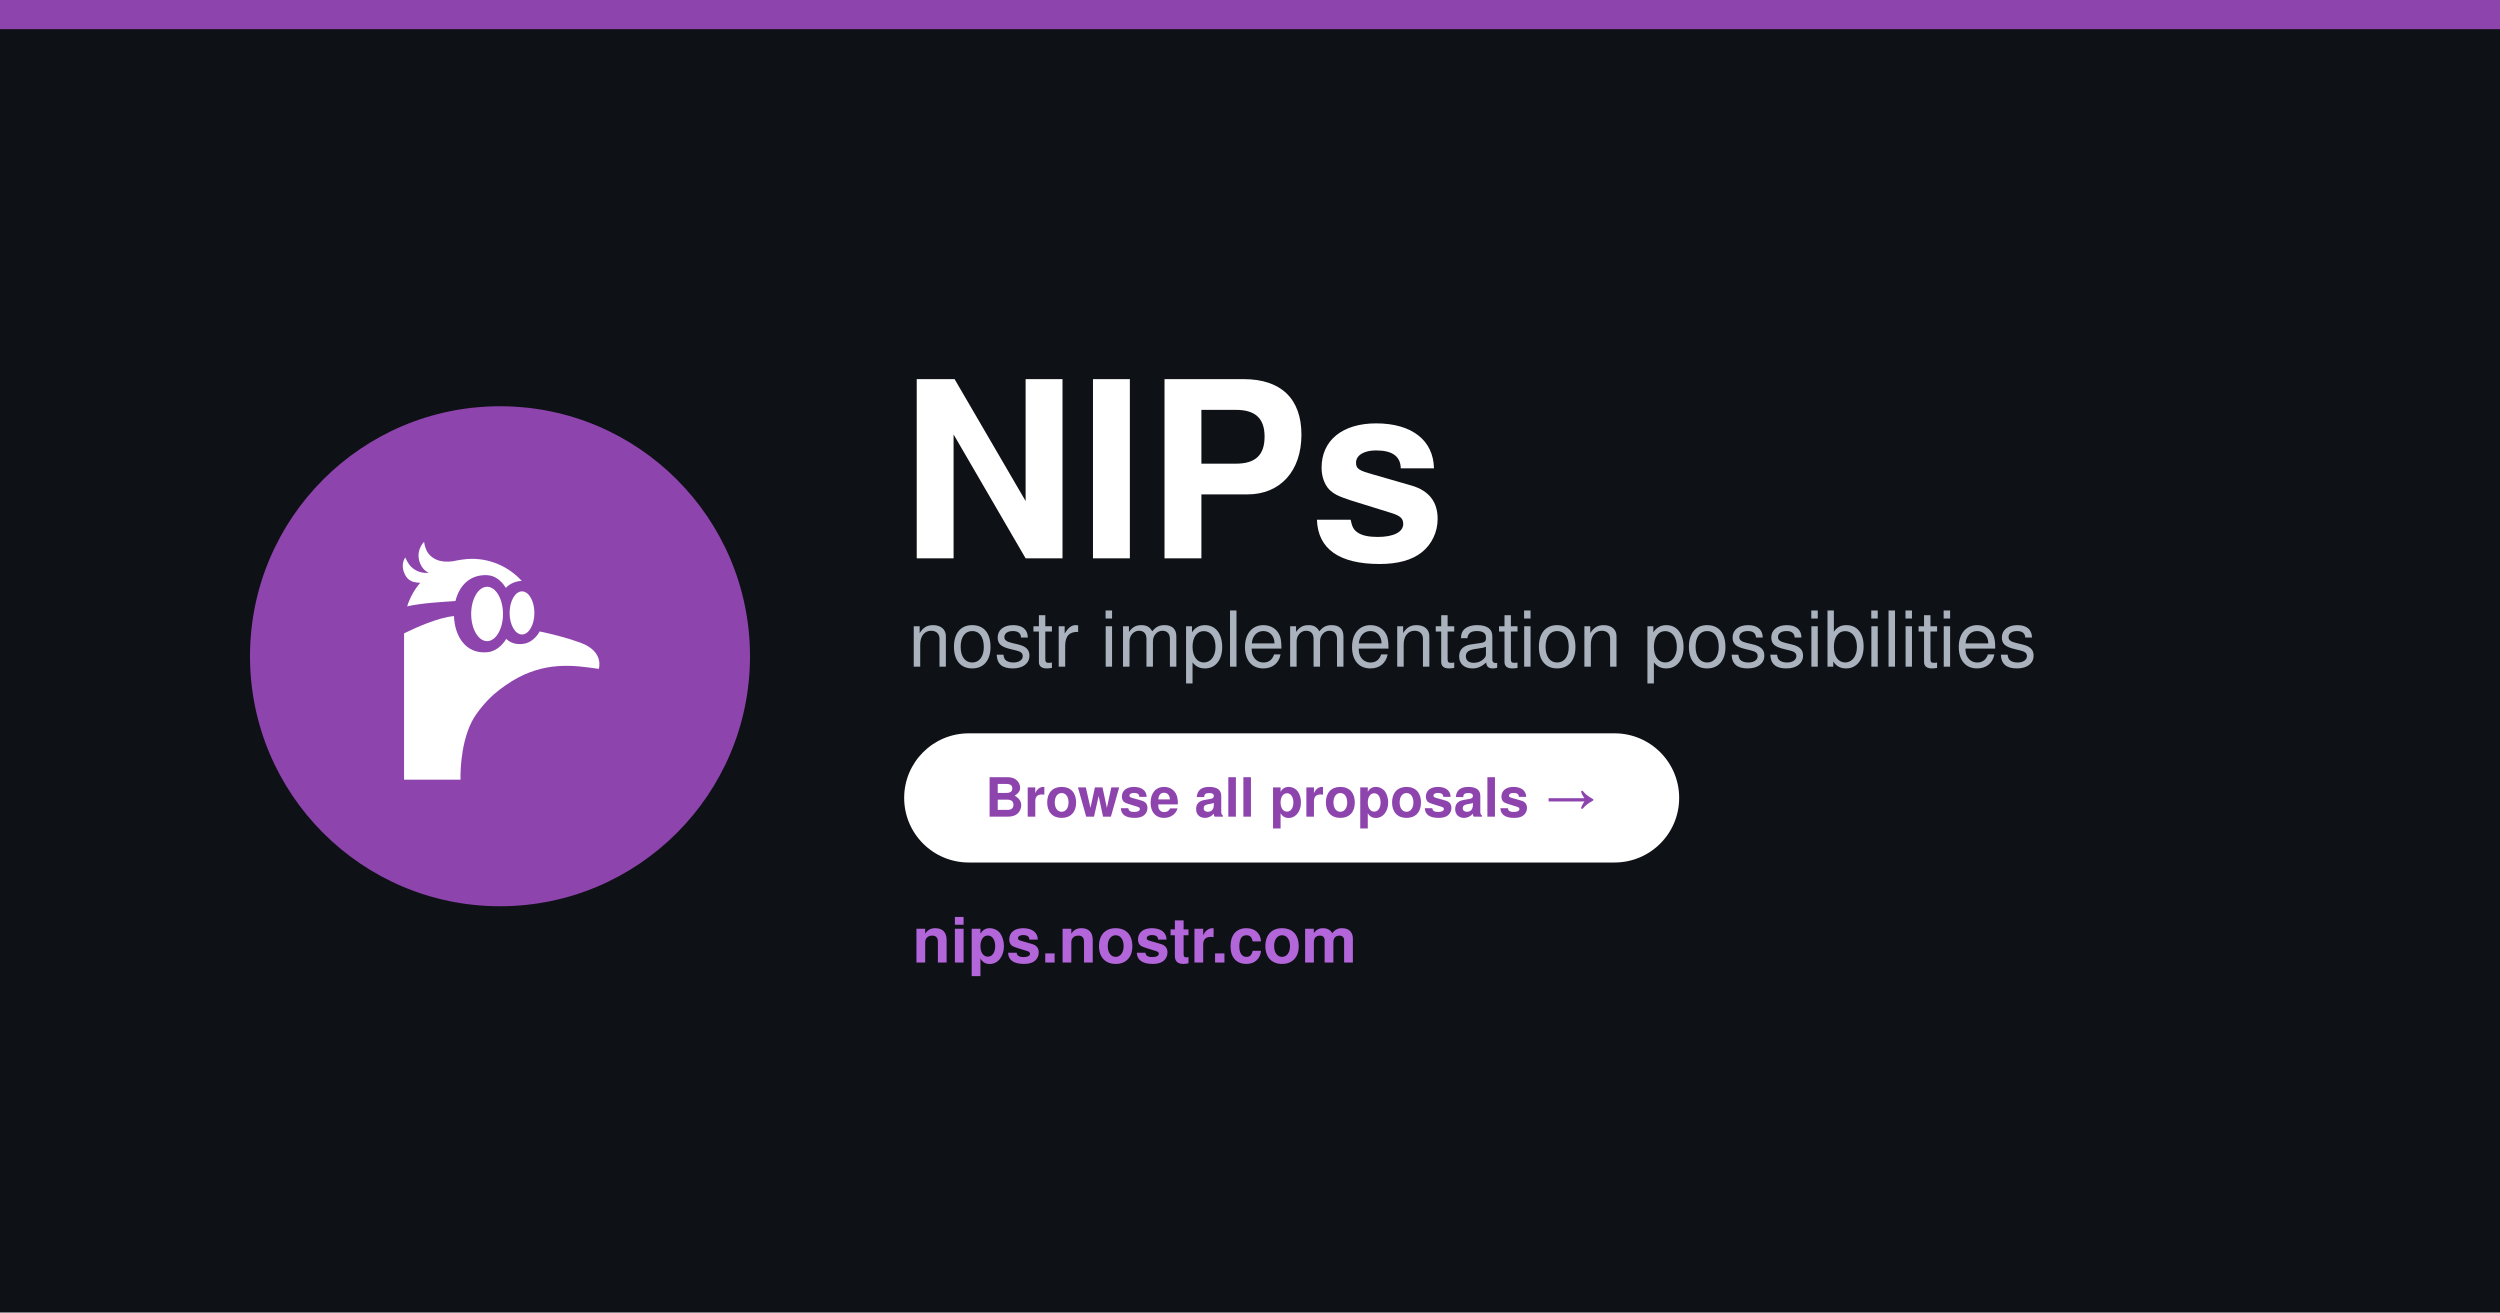
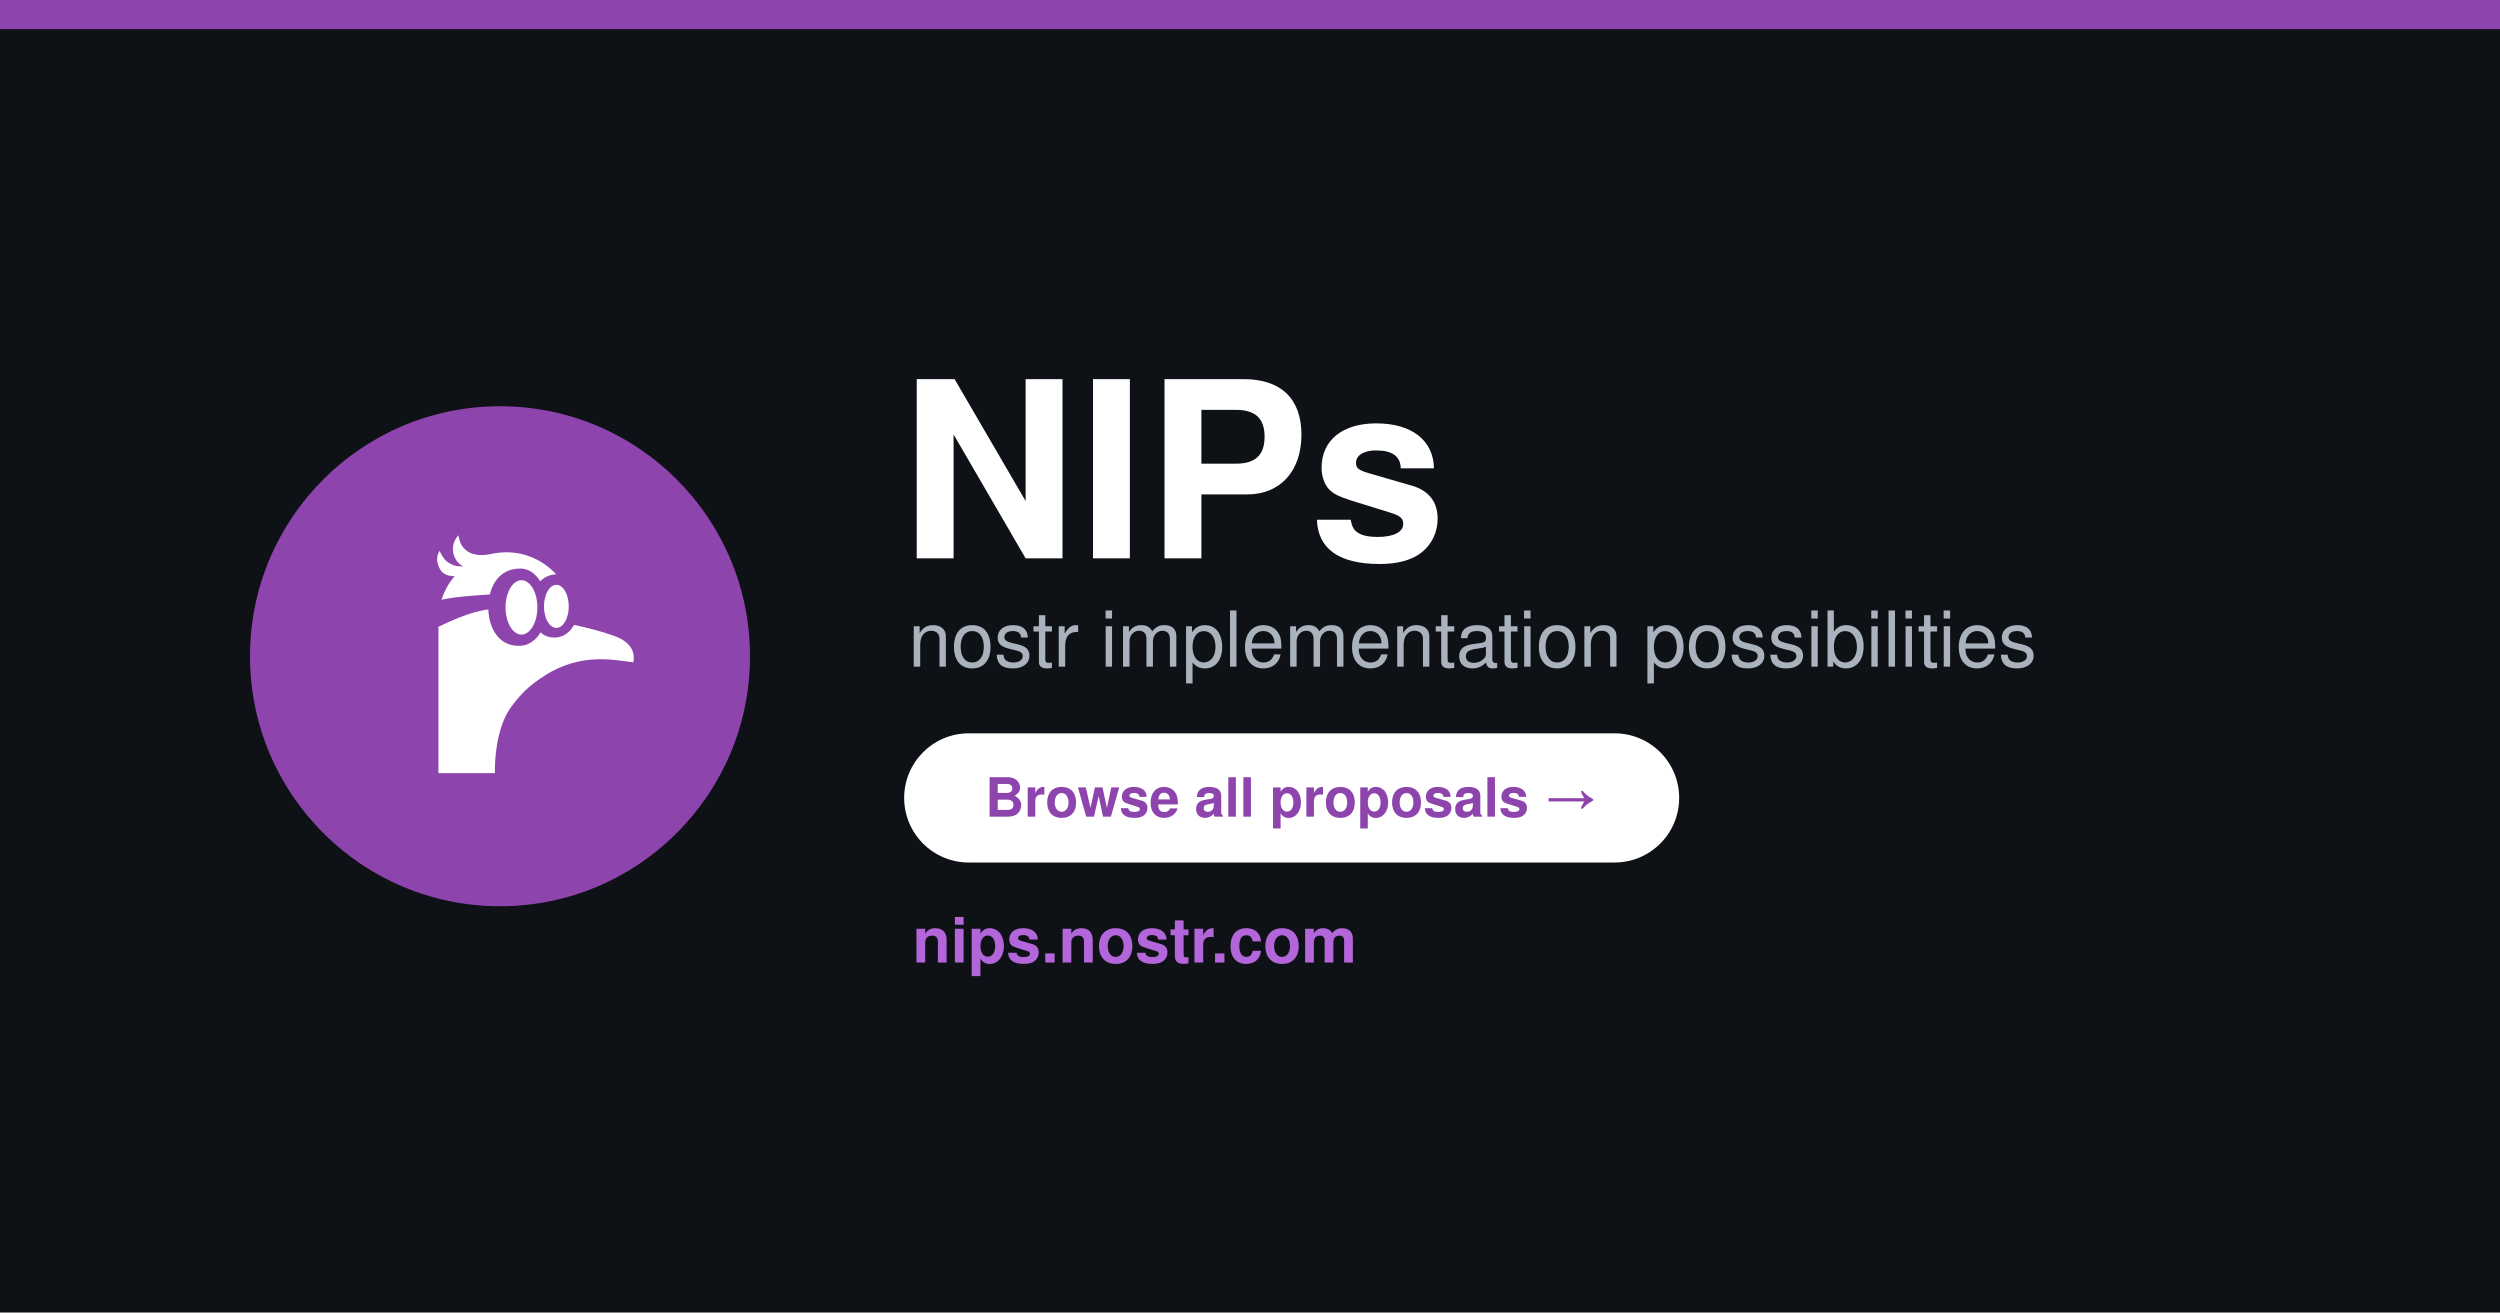
<svg xmlns="http://www.w3.org/2000/svg" width="1200" height="630" viewBox="0 0 1200 630">
  <rect width="1200" height="630" fill="#0E1116" />
  <rect width="1200" height="14" fill="#8E44AD" />
  <g transform="translate(120 195) scale(7.5)">
    <circle cx="16" cy="16" r="16" fill="#8E44AD" />
-     <g fill="#FFFFFF" transform="translate(9.2 8) scale(0.8)">
+     <g fill="#FFFFFF" transform="translate(11.4 7.58) scale(0.8)">
      <path d="M7.468 3.513C8.075 3.538 8.6 3.93 8.969 4.53C9.237 4.244 9.601 4.051 10.083 3.983C10.117 3.978 10.188 3.977 10.246 3.976C9.255 2.891 7.833 2.206 6.247 2.206C5.957 2.206 5.674 2.235 5.397 2.279C5.339 2.282 5.266 2.292 5.171 2.314C5.163 2.315 5.155 2.316 5.147 2.318C5.139 2.32 5.135 2.32 5.127 2.322C4.032 2.59 3.209 2.372 2.741 1.737C2.692 1.67 2.491 1.369 2.429 0.844C2.084 1.2 1.859 1.79 2.053 2.411C2.207 2.906 2.49 3.176 2.802 3.329C2.328 3.357 1.933 3.269 1.538 2.97C1.305 2.793 1.162 2.602 0.919 2.1C0.684 2.442 0.705 2.836 0.748 3.043C0.806 3.312 0.948 3.618 1.127 3.792C1.406 4.065 1.8 4.122 2.118 4.12C1.653 4.666 1.293 5.305 1.073 6.007C2.326 5.724 3.993 5.655 4.937 5.582C5.232 4.376 6.066 3.454 7.468 3.513Z" />
      <path d="M10.26 8.259C10.807 8.259 11.251 7.487 11.251 6.535C11.251 5.582 10.807 4.81 10.26 4.81C9.712 4.81 9.269 5.582 9.269 6.535C9.269 7.487 9.712 8.259 10.26 8.259Z" />
      <path d="M7.467 8.792C8.17 8.792 8.74 7.818 8.74 6.617C8.74 5.416 8.17 4.442 7.467 4.442C6.764 4.442 6.194 5.416 6.194 6.617C6.194 7.818 6.764 8.792 7.467 8.792Z" />
      <path fill-rule="evenodd" clip-rule="evenodd" d="M5.342 19.875L0.825 19.875L0.825 8.168C1.765 7.705 3.527 6.911 4.818 6.785C4.874 8.385 5.741 9.827 7.465 9.681C8.089 9.629 8.627 9.224 8.997 8.611C9.217 8.824 9.494 8.972 9.853 9.014C10.569 9.1 10.963 8.797 11.119 8.677C11.342 8.505 11.528 8.281 11.674 8.015C12.695 8.233 13.923 8.539 14.959 8.924C16.868 9.632 16.403 11.011 16.403 11.011L16.337 11.001C14.404 10.721 12.072 10.383 9.434 12.002C9.285 12.112 9.13 12.213 8.969 12.307C8.653 12.527 8.334 12.766 8.01 13.047C7.407 13.569 6.599 14.527 6.246 15.224C5.238 17.212 5.342 19.875 5.342 19.875Z" />
    </g>
  </g>
  <text x="432" y="268" font-family="'Helvetica Neue', Helvetica, Arial, sans-serif" font-size="118" font-weight="700" fill="#FFFFFF">NIPs</text>
  <text x="436" y="320" font-family="'Helvetica Neue', Helvetica, Arial, sans-serif" font-size="37" fill="#A9B2BD">nostr implementation possibilities</text>
  <rect x="434" y="352" width="372" height="62" rx="31" fill="#FFFFFF" />
  <text x="620" y="392" text-anchor="middle" font-family="'Helvetica Neue', Helvetica, Arial, sans-serif" font-size="26" font-weight="700" fill="#8E44AD">Browse all proposals →</text>
  <text x="438" y="462" font-family="'Helvetica Neue', Helvetica, Arial, sans-serif" font-size="30" font-weight="600" fill="#B266D9">nips.nostr.com</text>
</svg>
